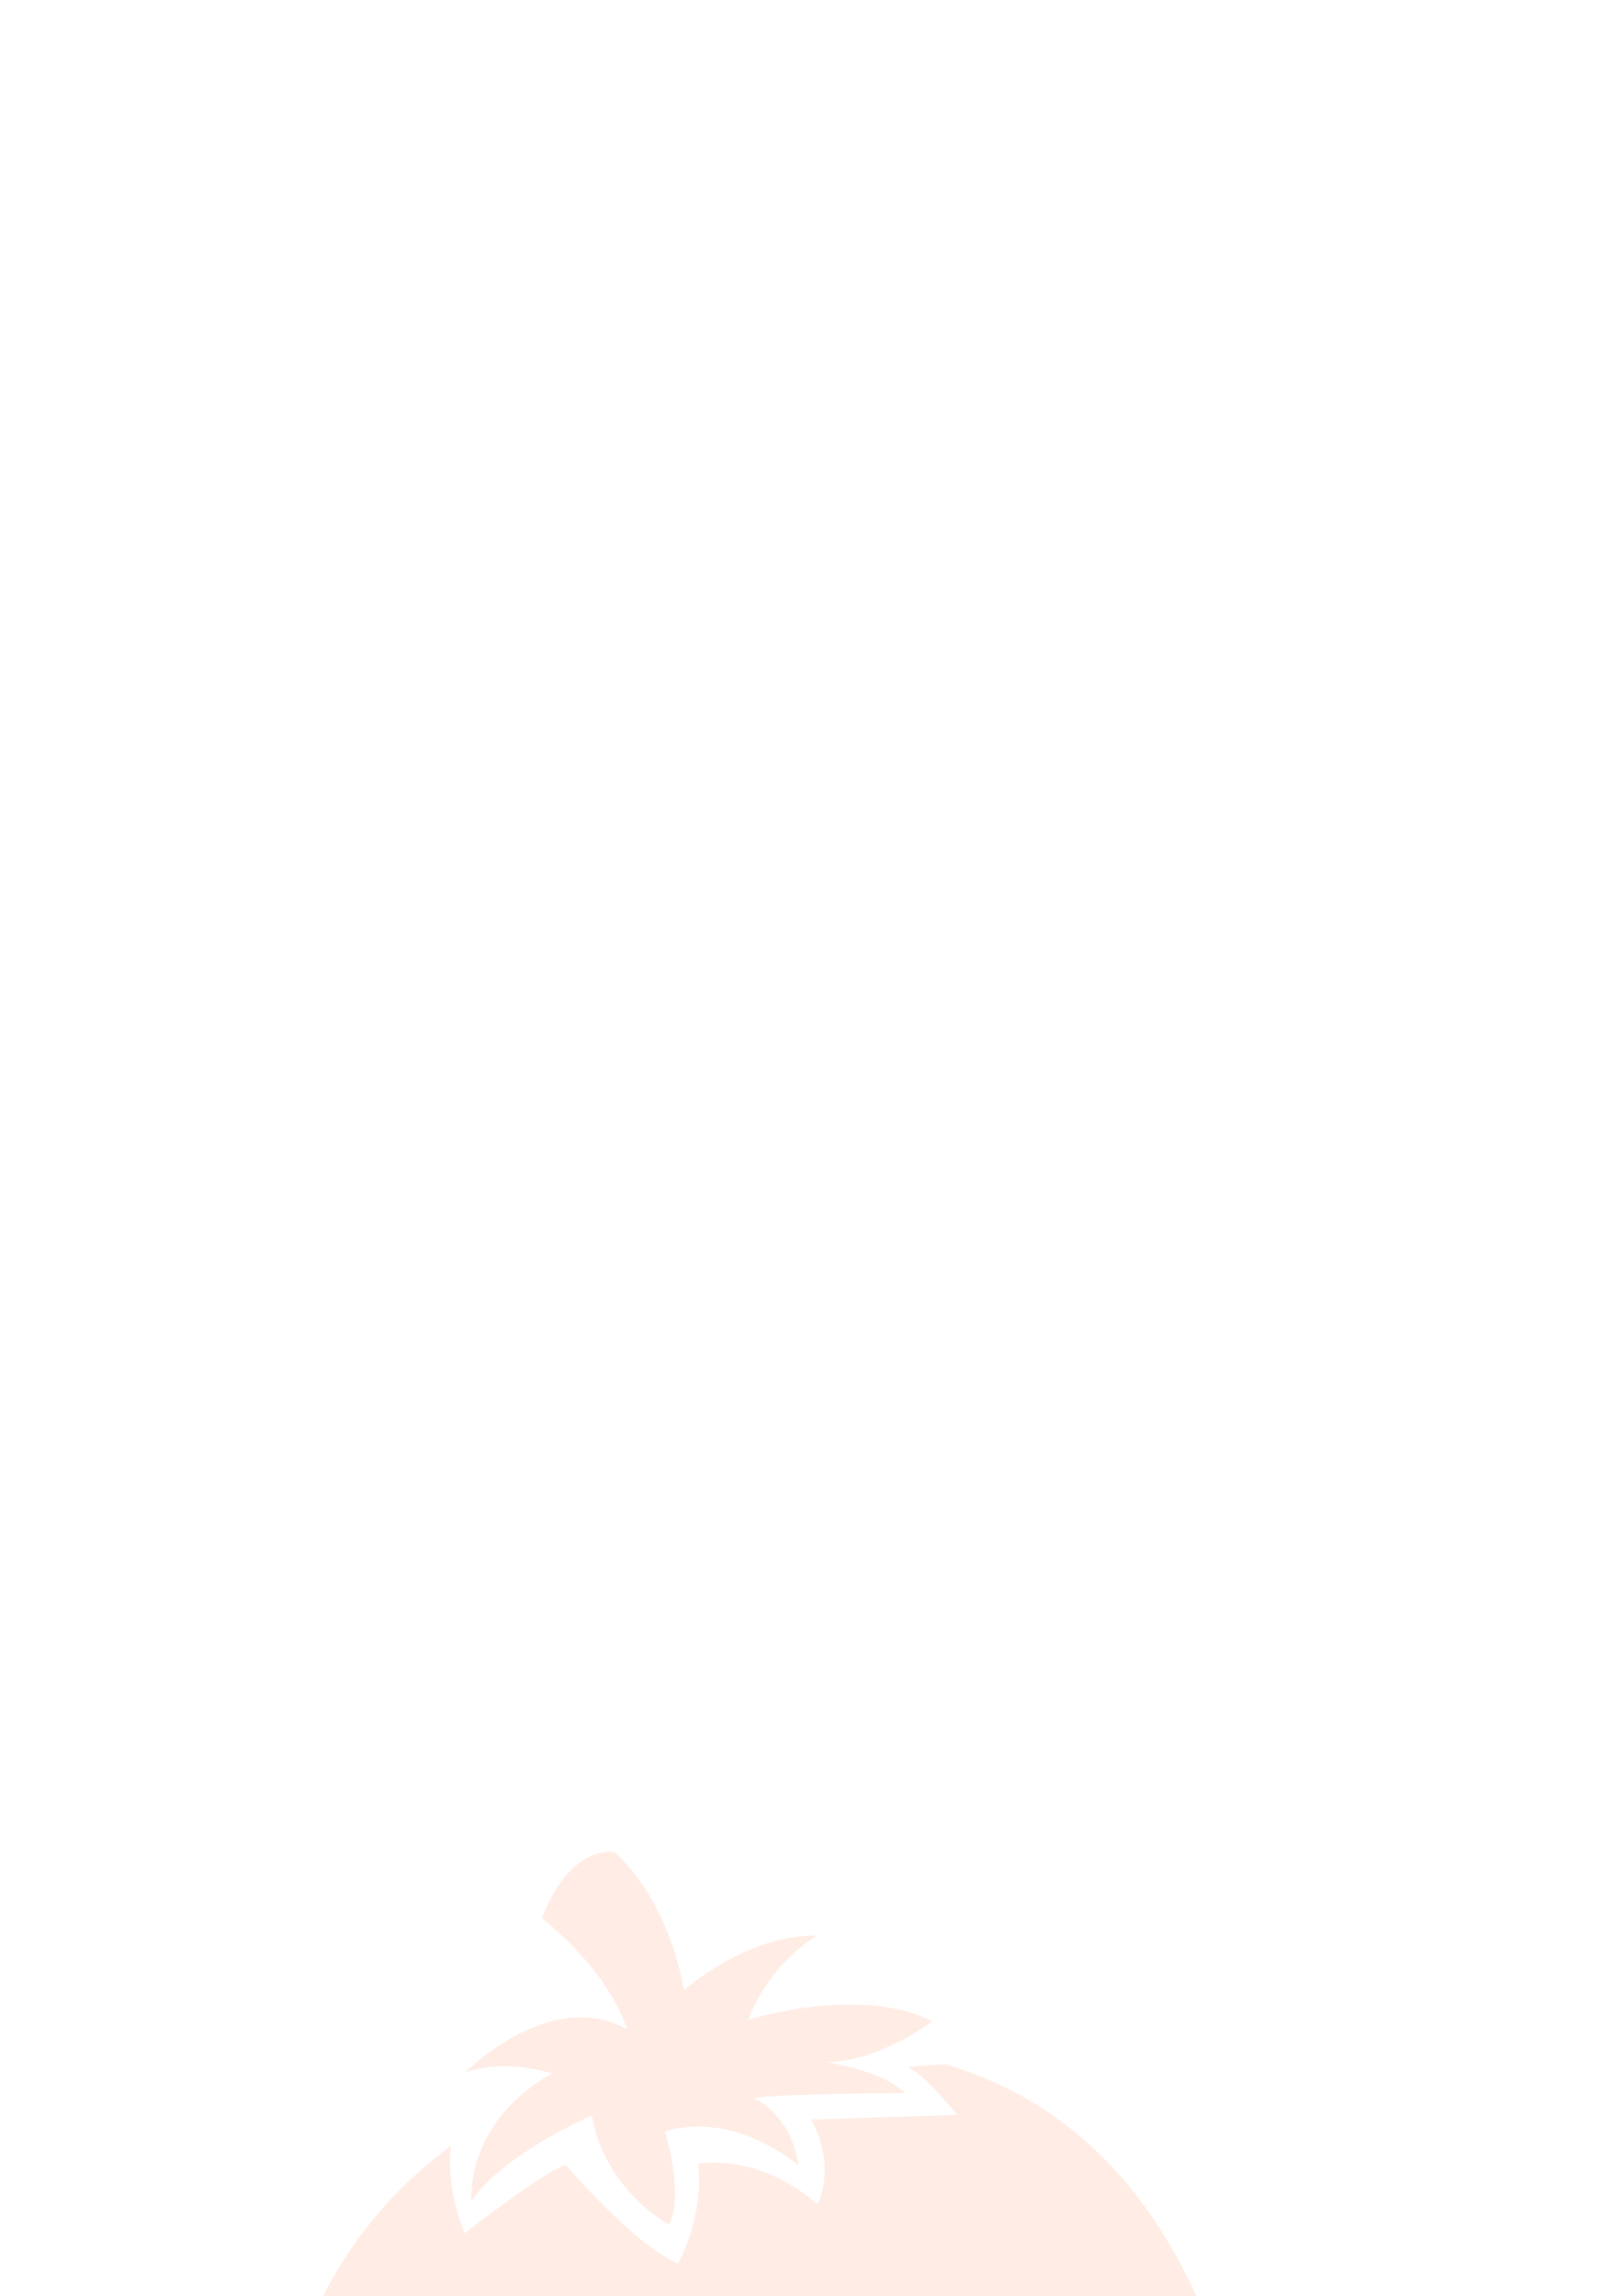
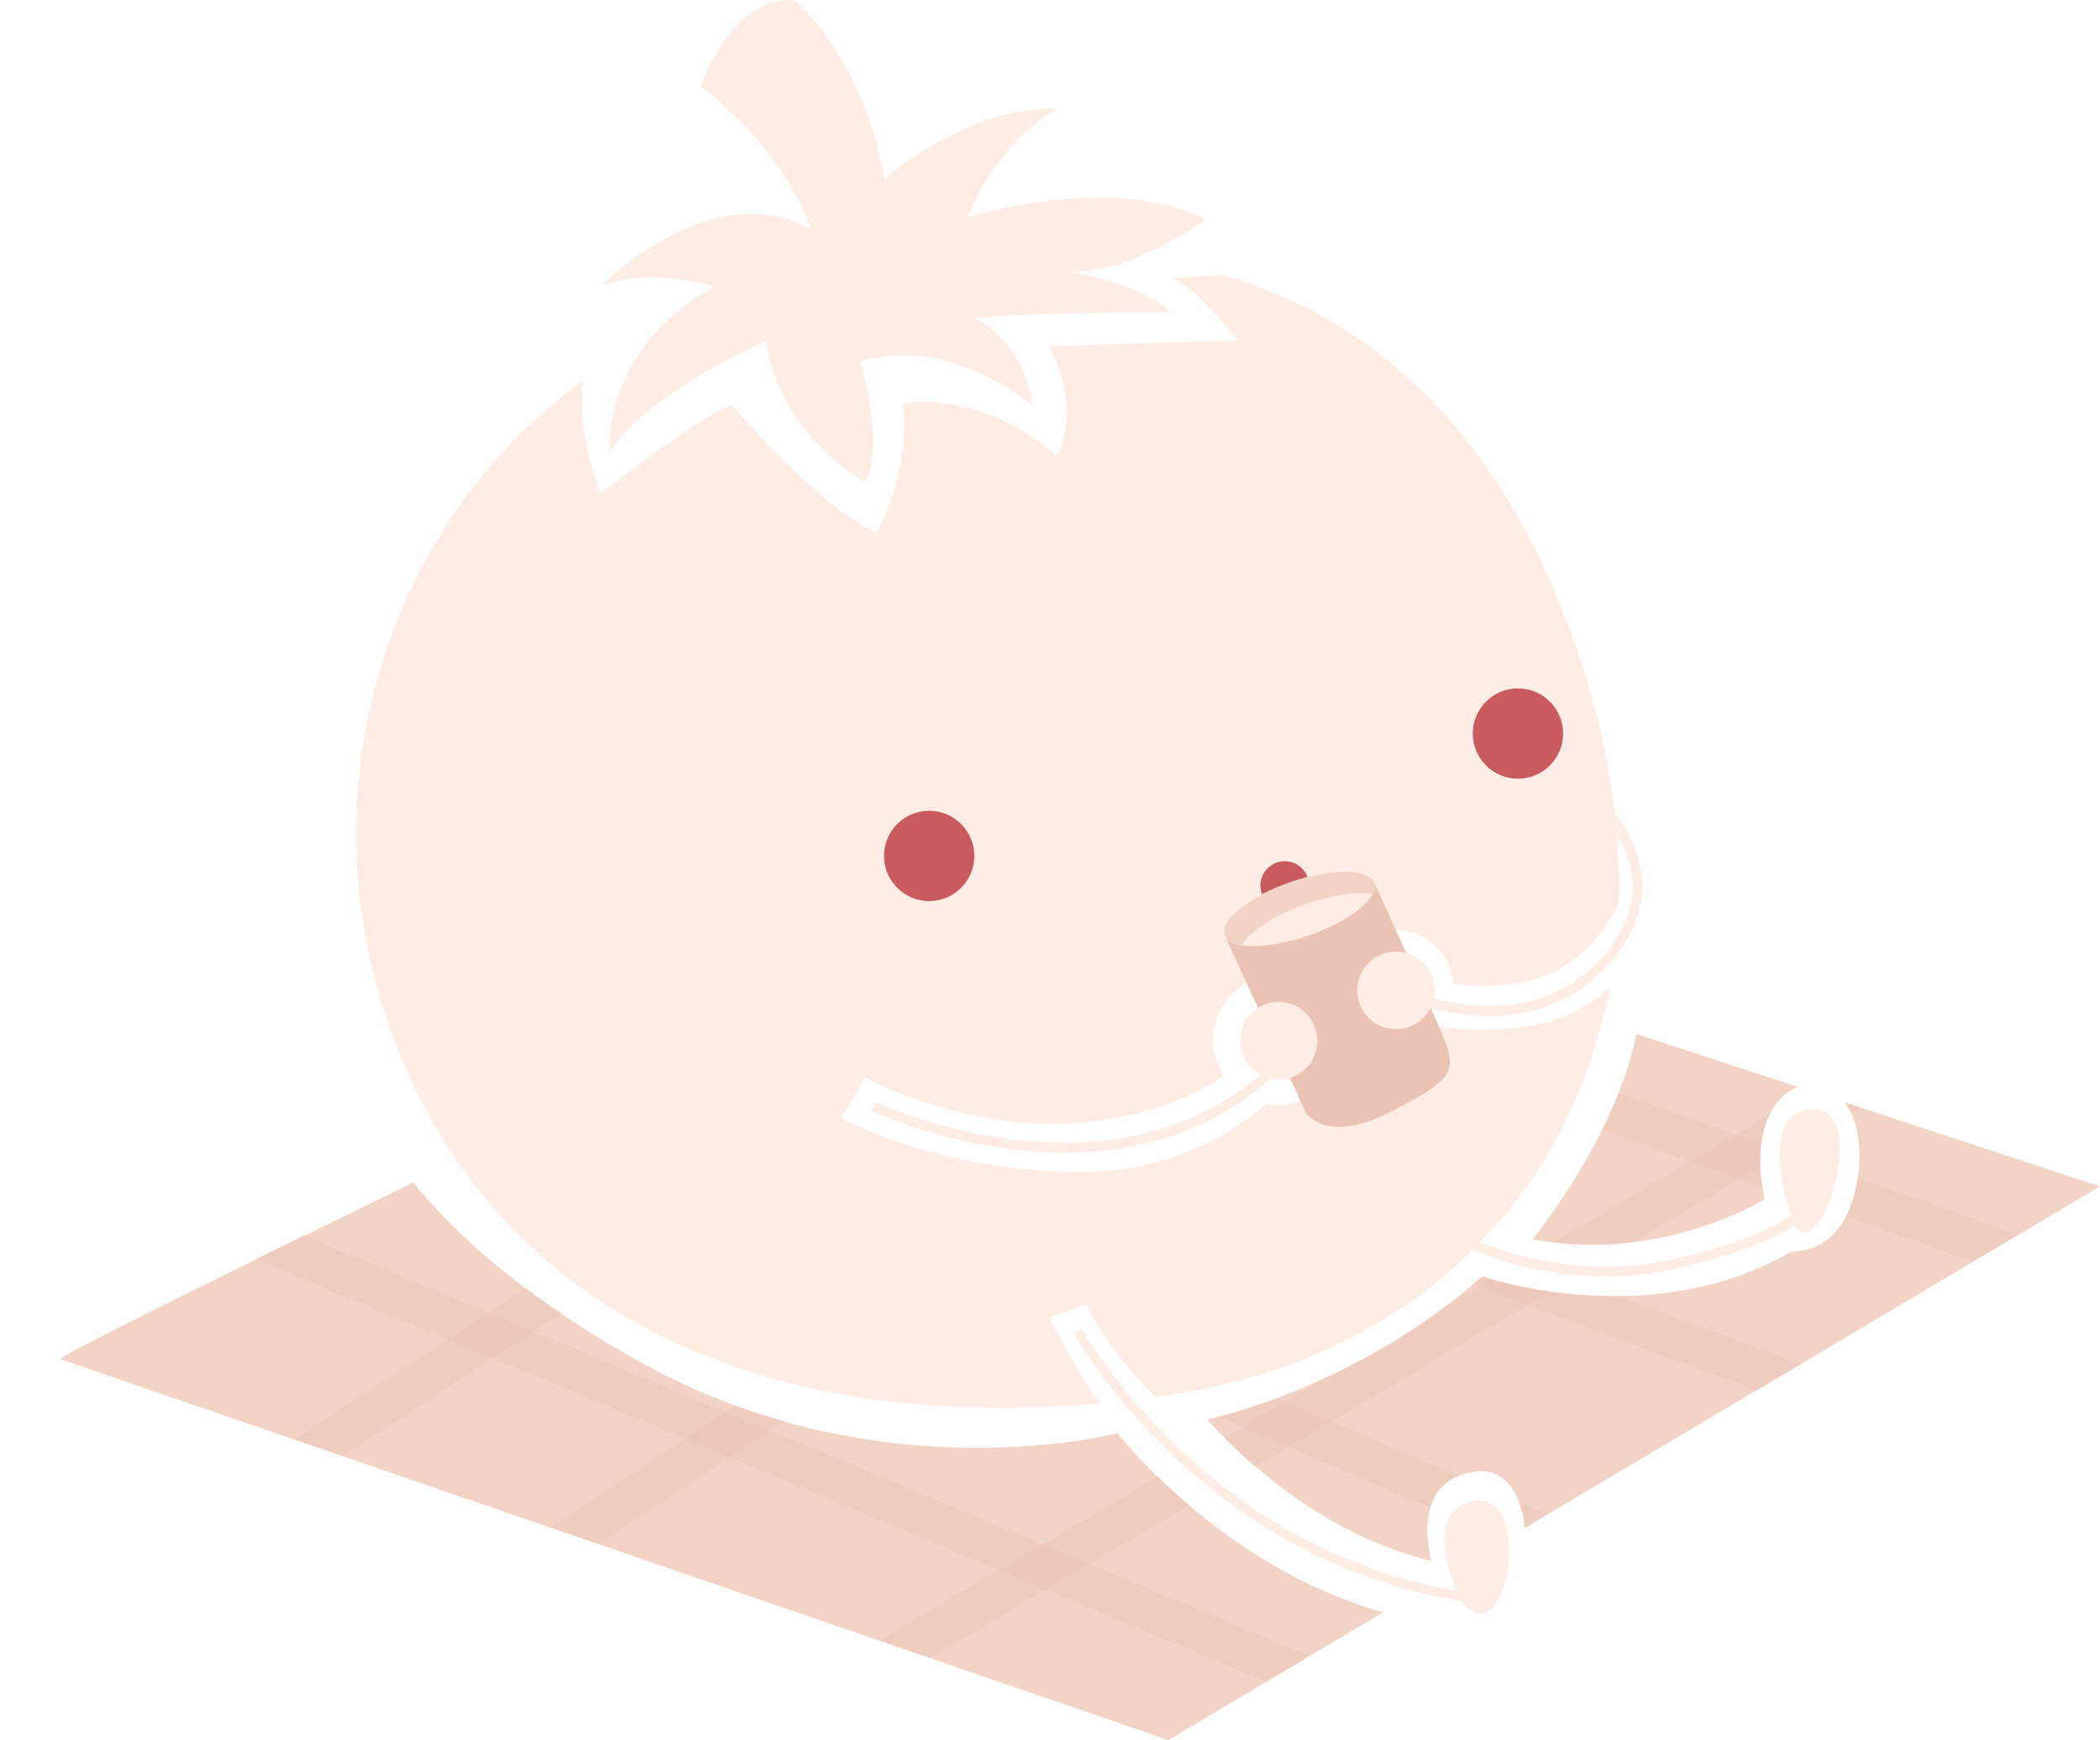
- <svg xmlns="http://www.w3.org/2000/svg" version="1.1" id="Layer_1" x="0px" y="0px" viewBox="0 0 595.3 841.9" enable-background="new 0 0 595.3 841.9" xml:space="preserve">
+ <svg xmlns="http://www.w3.org/2000/svg" version="1.1" id="Layer_1" x="0px" y="0px" viewBox="0 679 595.3 493.3" enable-background="new 0 679 595.3 493.3" xml:space="preserve">
  <g>
    <g>
      <path fill="#F2D4C7" d="M372.5,942.1l-63-20.7c0,0-76,36.4-150.6,72.5c21.3,7.9,47.2,16.2,50,9.5c4.8-11.4,38.2-47.1,38.2-47.1    s66.7,8.6,85.8,10.5L372.5,942.1z" />
      <g>
        <path fill="#F2D4C7" d="M418,1096.3c8.8-1.3,13.1,6.3,14.3,15.9l163-96.8L523,991.6c4.8,6.5,5.4,18.3,1.8,28.7     c-5,14.6-16.8,13.5-16.8,13.5c-40.4,23.6-87.8,7.1-87.8,7.1c-36.2,32-78,40.6-78,40.6c23.8,25.8,46.9,36.1,63.5,40.1     C403.3,1110.8,404,1098.4,418,1096.3z" />
        <path fill="#F2D4C7" d="M509.7,987.2l-45.8-15c-6.2,30.1-29.5,58.2-29.5,58.2c36.8,6.9,65.9-11.4,65.9-11.4     C496.4,1003.5,501.2,990.2,509.7,987.2z" />
        <path fill="#F2D4C7" d="M316.8,1085.4c0,0-66.4,17.4-133.5-19.2c-35.2-19.2-55.1-38.2-66.1-51.9c-54.9,26.7-100.1,49-100.1,50.1     l314.1,108l60.9-36.2C346,1123.2,316.8,1085.4,316.8,1085.4z" />
      </g>
      <g opacity="0.5">
        <g>
          <path fill="#EAC3B5" d="M501.8,994.8c-18.8,11.2-39.7,23.6-61.4,36.5c8,1,15.6,0.8,22.6-0.1c12.9-7.7,25.1-14.9,36.1-21.4      C498.7,1004,499.8,998.8,501.8,994.8z" />
          <path fill="#EAC3B5" d="M422.7,1041.8c-4.1,2.4-8.3,4.9-12.4,7.4c-12.4,9.4-24.9,16.3-35.8,21.2c-9.3,5.5-18.5,10.9-27.5,16.3      c2.9,2.9,5.8,5.7,8.7,8.2c10.6-6.3,21.8-12.9,33.6-19.9c16.9-10,33.8-20,50-29.6C431.7,1044.2,425.8,1042.7,422.7,1041.8z" />
          <path fill="#EAC3B5" d="M328.2,1097.7c-31.1,18.4-58.9,34.7-78.9,46.4l14.3,4.9c3.7-2.1,7.5-4.4,11.7-6.8      c16.7-9.8,37.4-22,61.8-36.4C333.7,1103,330.8,1100.2,328.2,1097.7z" />
          <path fill="#EAC3B5" d="M523,991.6c0.6,0.9,1.2,1.8,1.7,2.9c0.9-0.5,1.7-1,2.5-1.5L523,991.6z" />
        </g>
        <path fill="#EAC3B5" d="M208.4,1077.5l-52.2,34.6l13.7,4.7l52.5-34.8C217.8,1080.7,213.1,1079.2,208.4,1077.5z" />
        <g>
          <path fill="#EAC3B5" d="M149.1,1044.3l-65.7,42.8l13.8,4.7l62-40.4C155.6,1049,152.2,1046.6,149.1,1044.3z" />
          <path fill="#EAC3B5" d="M295.8,962.4l46.5-30.3l-14-4.6l-50.2,32.7C283.8,960.9,289.8,961.7,295.8,962.4z" />
        </g>
      </g>
      <g opacity="0.5">
        <path fill="#EAC3B5" d="M358.8,1155.8l12.3-7.3l-285-119.2c-4.7,2.3-9.3,4.6-13.7,6.7L358.8,1155.8z" />
        <g>
          <path fill="#EAC3B5" d="M239.7,964.4l-11.1-4.1c-4.7,2.2-9.4,4.5-14.3,6.9l17.2,6.4C234.4,970.3,237.2,967.1,239.7,964.4z" />
          <path fill="#EAC3B5" d="M420.3,1041c-0.9,0.8-1.8,1.5-2.6,2.3l80.2,30l12.6-7.5l-51.2-19.2C437.1,1046.9,420.3,1041,420.3,1041z      " />
        </g>
        <g>
          <path fill="#EAC3B5" d="M499.3,1003.3l-40.4-14.4c-1.4,3.6-3,7.2-4.7,10.5l45.5,16.2C498.8,1011.2,498.8,1007,499.3,1003.3z" />
          <path fill="#EAC3B5" d="M526.7,1013c-0.4,2.5-1,4.9-1.8,7.3c-0.5,1.3-1,2.6-1.5,3.6l35.9,12.8l12.8-7.6L526.7,1013z" />
          <g>
            <path fill="#EAC3B5" d="M292.2,929.7c-4.2,2-9.1,4.4-14.6,7l65.9,23.5l12.5-7.8L292.2,929.7z" />
          </g>
        </g>
        <g>
          <path fill="#EAC3B5" d="M430.6,1104.9c0.8,2.2,1.4,4.7,1.7,7.3l6.4-3.8L430.6,1104.9z" />
          <path fill="#EAC3B5" d="M413.4,1097.5l-51.3-22c-7.4,2.8-13.2,4.5-16.6,5.3l59.9,25.7C406.5,1102.6,409,1099.3,413.4,1097.5z" />
        </g>
      </g>
    </g>
    <g>
      <path fill="#FFEDE5" d="M436.8,969.3c-11.6,2.6-23.1,1.6-29.2,0.8c-3,3.3-7.3,5.4-12.1,5.4c-9.1,0-16.4-7.3-16.4-16.4    c0-9.1,7.3-16.4,16.4-16.4c8.6,0,15.7,6.7,16.3,15.2c5.7,0.8,20.4,1.9,31.1-4.6c8.6-5.2,13.5-13,15.9-18c0.9-28-5-58.7-19.2-91.1    c-24-54.8-60.9-78.1-93.4-87.3l-13.7,1c6.9,2.8,18.3,17.6,18.3,17.6l-53.5,1.7c9.7,17.3,2.4,31.1,2.4,31.1    c-22.1-19.3-43.8-14.9-43.8-14.9c2.5,19-7.3,36.6-7.3,36.6c-15.5-6.2-41.1-36.1-41.1-36.1c-6.6,1.2-37.2,25-37.2,25    c-5.1-13.2-5.9-23.9-5-32c-57.1,41.6-77.2,115.5-56.3,179.2c29.1,88.3,111.8,119.2,203,110.8c-7.8-10.1-14.5-24.4-14.5-24.4    l10.4-3.7c4.8,10.3,14.4,21.1,19.4,26.3c2.5-0.3,4.9-0.7,7.4-1.1c60.9-9.8,105.5-49.5,119.5-105.6c1-3.5,1.8-6.8,2.3-9.6    C451.9,962.9,445.1,967.4,436.8,969.3z M362.4,992.3c-1.1,0-2.2-0.1-3.3-0.3c-8.4,7.4-27.2,20.1-56,19.3    c-40.3-1.1-64.6-15.3-64.6-15.3l6.7-11.5c0,0,26.5,14.8,58.4,13c23.5-1.3,37.6-9.4,43.4-13.5c-1.9-2.9-3.1-6.4-3.1-10.1    c0-10.2,8.3-18.4,18.4-18.4c10.2,0,18.4,8.3,18.4,18.4C380.8,984,372.6,992.3,362.4,992.3z" />
      <circle fill="#C95B5E" cx="364.2" cy="930.1" r="6.9" />
      <path fill="#FFEDE5" d="M513.9,993.6c-14.9,0.3-8.2,23.9-6.2,30.3c-5.5,3.5-15.8,8.4-34.4,12.4c-33.7,7.3-62.2-8.8-62.5-9    l-1.4,2.4c0.2,0.1,19.8,11.3,45.9,11.3c5.9,0,12.1-0.6,18.5-2c18.5-4,29-8.8,34.9-12.5C515.9,1038.5,530.6,993.3,513.9,993.6z" />
      <path fill="#FFEDE5" d="M229.9,744.1c0,0-5.4-20-31.2-40.7c0,0,8.6-25.8,26.6-24.3c0,0,18.8,15,25.5,50.6c0,0,23.3-20.6,48.7-19.9    c0,0-16.7,9.1-25.2,30.8c0,0,41.3-13,67.5,0.6c0,0-20,15.1-39,14.9c0,0,20.8,3,29,11.4c0,0-44.4,0.1-55.5,1.8    c0,0,13.8,5.7,16.4,24.7c0,0-22.9-20.1-48.9-12.5c0,0,7.2,23.2,1.5,34.2c0,0-23.5-12.2-28.3-40c0,0-32.5,14-44.2,31.5    c0,0-2.7-28.8,29.6-46.9c0,0-17.5-5.7-31.9-0.3C170.4,760,201.8,728.3,229.9,744.1z" />
      <circle fill="#C95B5E" cx="430.3" cy="887" r="12.8" />
      <circle fill="#C95B5E" cx="263.4" cy="921.7" r="12.8" />
      <g>
        <path fill="#EAC3B5" d="M347.2,944.2l22.9,50.2c0,0,5.5,9.3,23.8,0c17.1-8.6,18.5-11.3,16.3-18.5c-1.9-5.9-20.6-46.5-20.6-46.5     L347.2,944.2z" />
-         <ellipse transform="matrix(-0.3277 -0.9448 0.9448 -0.3277 -396.0295 1591.848)" fill="#FFEDE5" cx="368.4" cy="936.8" rx="8" ry="22.5" />
+         <ellipse transform="matrix(-0.9448 0.3277 -0.3277 -0.9448 1023.282 1701.122)" fill="#FFEDE5" cx="368.3" cy="936.8" rx="22.5" ry="8" />
        <path fill="#F2D4C7" d="M370.3,935.3c7.4-2.6,14.4-3.5,18.9-2.8c0.6-1.1,0.7-2.2,0.4-3.1c-1.4-4.2-12.1-4.2-23.8-0.2     c-11.7,4.1-20.1,10.7-18.6,14.9c0.5,1.5,2.3,2.5,4.9,2.9C354.1,943.2,361.2,938.5,370.3,935.3z" />
      </g>
      <path fill="#FFEDE5" d="M359.5,963.5c-5.8,1.7-9.2,7.7-7.5,13.6c0.8,2.9,2.8,5.2,5.2,6.6c-21.7,18.8-48.2,20.7-67.5,18.7    c-23.3-2.4-41.4-10.9-41.6-11l-1.2,2.5c0.2,0.1,18.7,8.8,42.4,11.3c14.1,1.5,27.2,0.5,39.1-2.9c11.9-3.4,22.6-9.3,31.7-17.4    c1.7,0.4,3.6,0.4,5.4-0.2c5.8-1.7,9.2-7.7,7.5-13.6C371.4,965.2,365.3,961.9,359.5,963.5z" />
      <path fill="#FFEDE5" d="M465.4,927.5c-0.8-7.6-4.5-14.1-8.3-18.6l-0.5,3.9l0,0c2.8,3.9,5.4,9.1,6,15c0.9,8.9-2.8,17.4-11,25.2    c-14.7,14-33.7,12.1-45.1,9.1c1.2-5.7-2.2-11.5-8-12.9c-5.9-1.5-11.9,2-13.4,7.9c-1.5,5.9,2,11.9,7.9,13.4    c5.1,1.3,10.3-1.2,12.5-5.7c0.2,0,0.4,0.1,0.5,0.1c12.1,3.1,32,5,47.4-9.8C462.4,946.6,466.3,937.3,465.4,927.5z" />
-       <path fill="#FFEDE5" d="M414.1,1132.7c0,0-12.9-25.6,4.1-28.1S427,1150.2,414.1,1132.7z" />
+       <path fill="#FFEDE5" d="M414.1,1132.7c0,0-12.9-25.6,4.1-28.1C435.2,1102.1,427,1150.2,414.1,1132.7z" />
      <g>
        <path fill="#FFEDE5" d="M419.9,1133.8c-40.7-4.9-70-25.5-87.3-41.9c-18.8-17.8-28.1-34.6-28.2-34.8l2.4-1.3     c0.1,0.2,9.2,16.7,27.7,34.2c17,16.1,45.7,36.3,85.6,41.1L419.9,1133.8z" />
      </g>
    </g>
  </g>
</svg>
